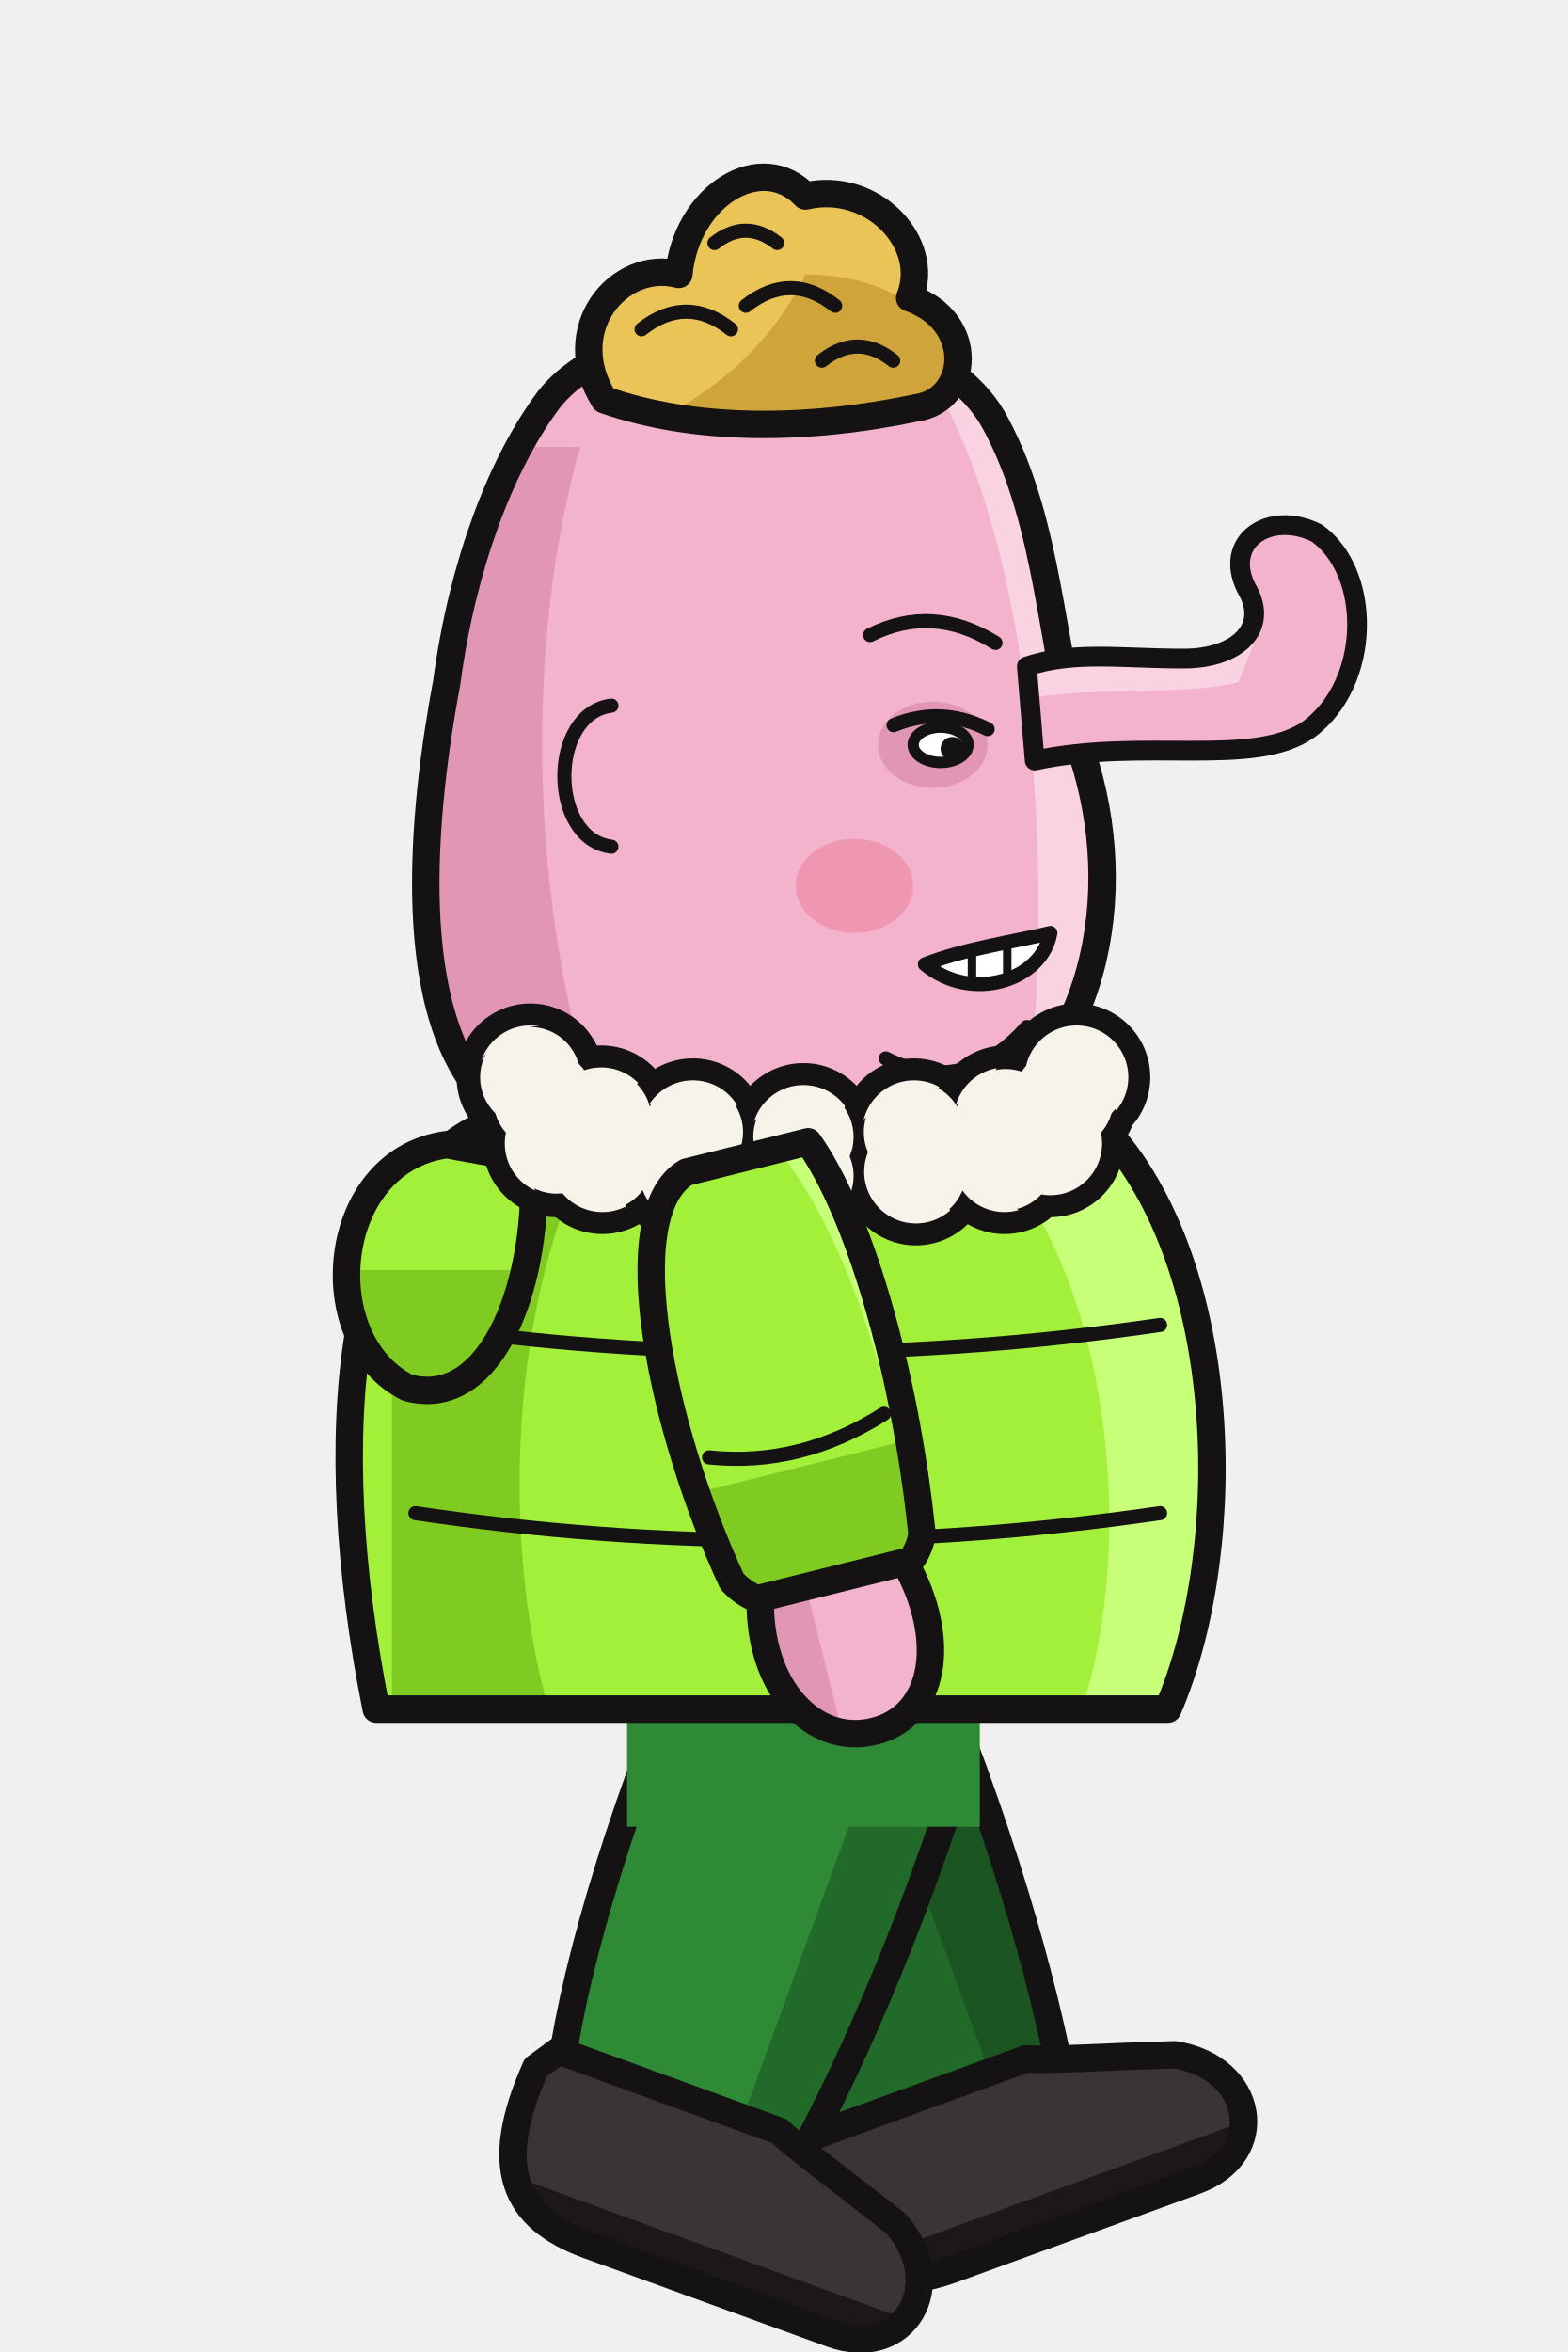
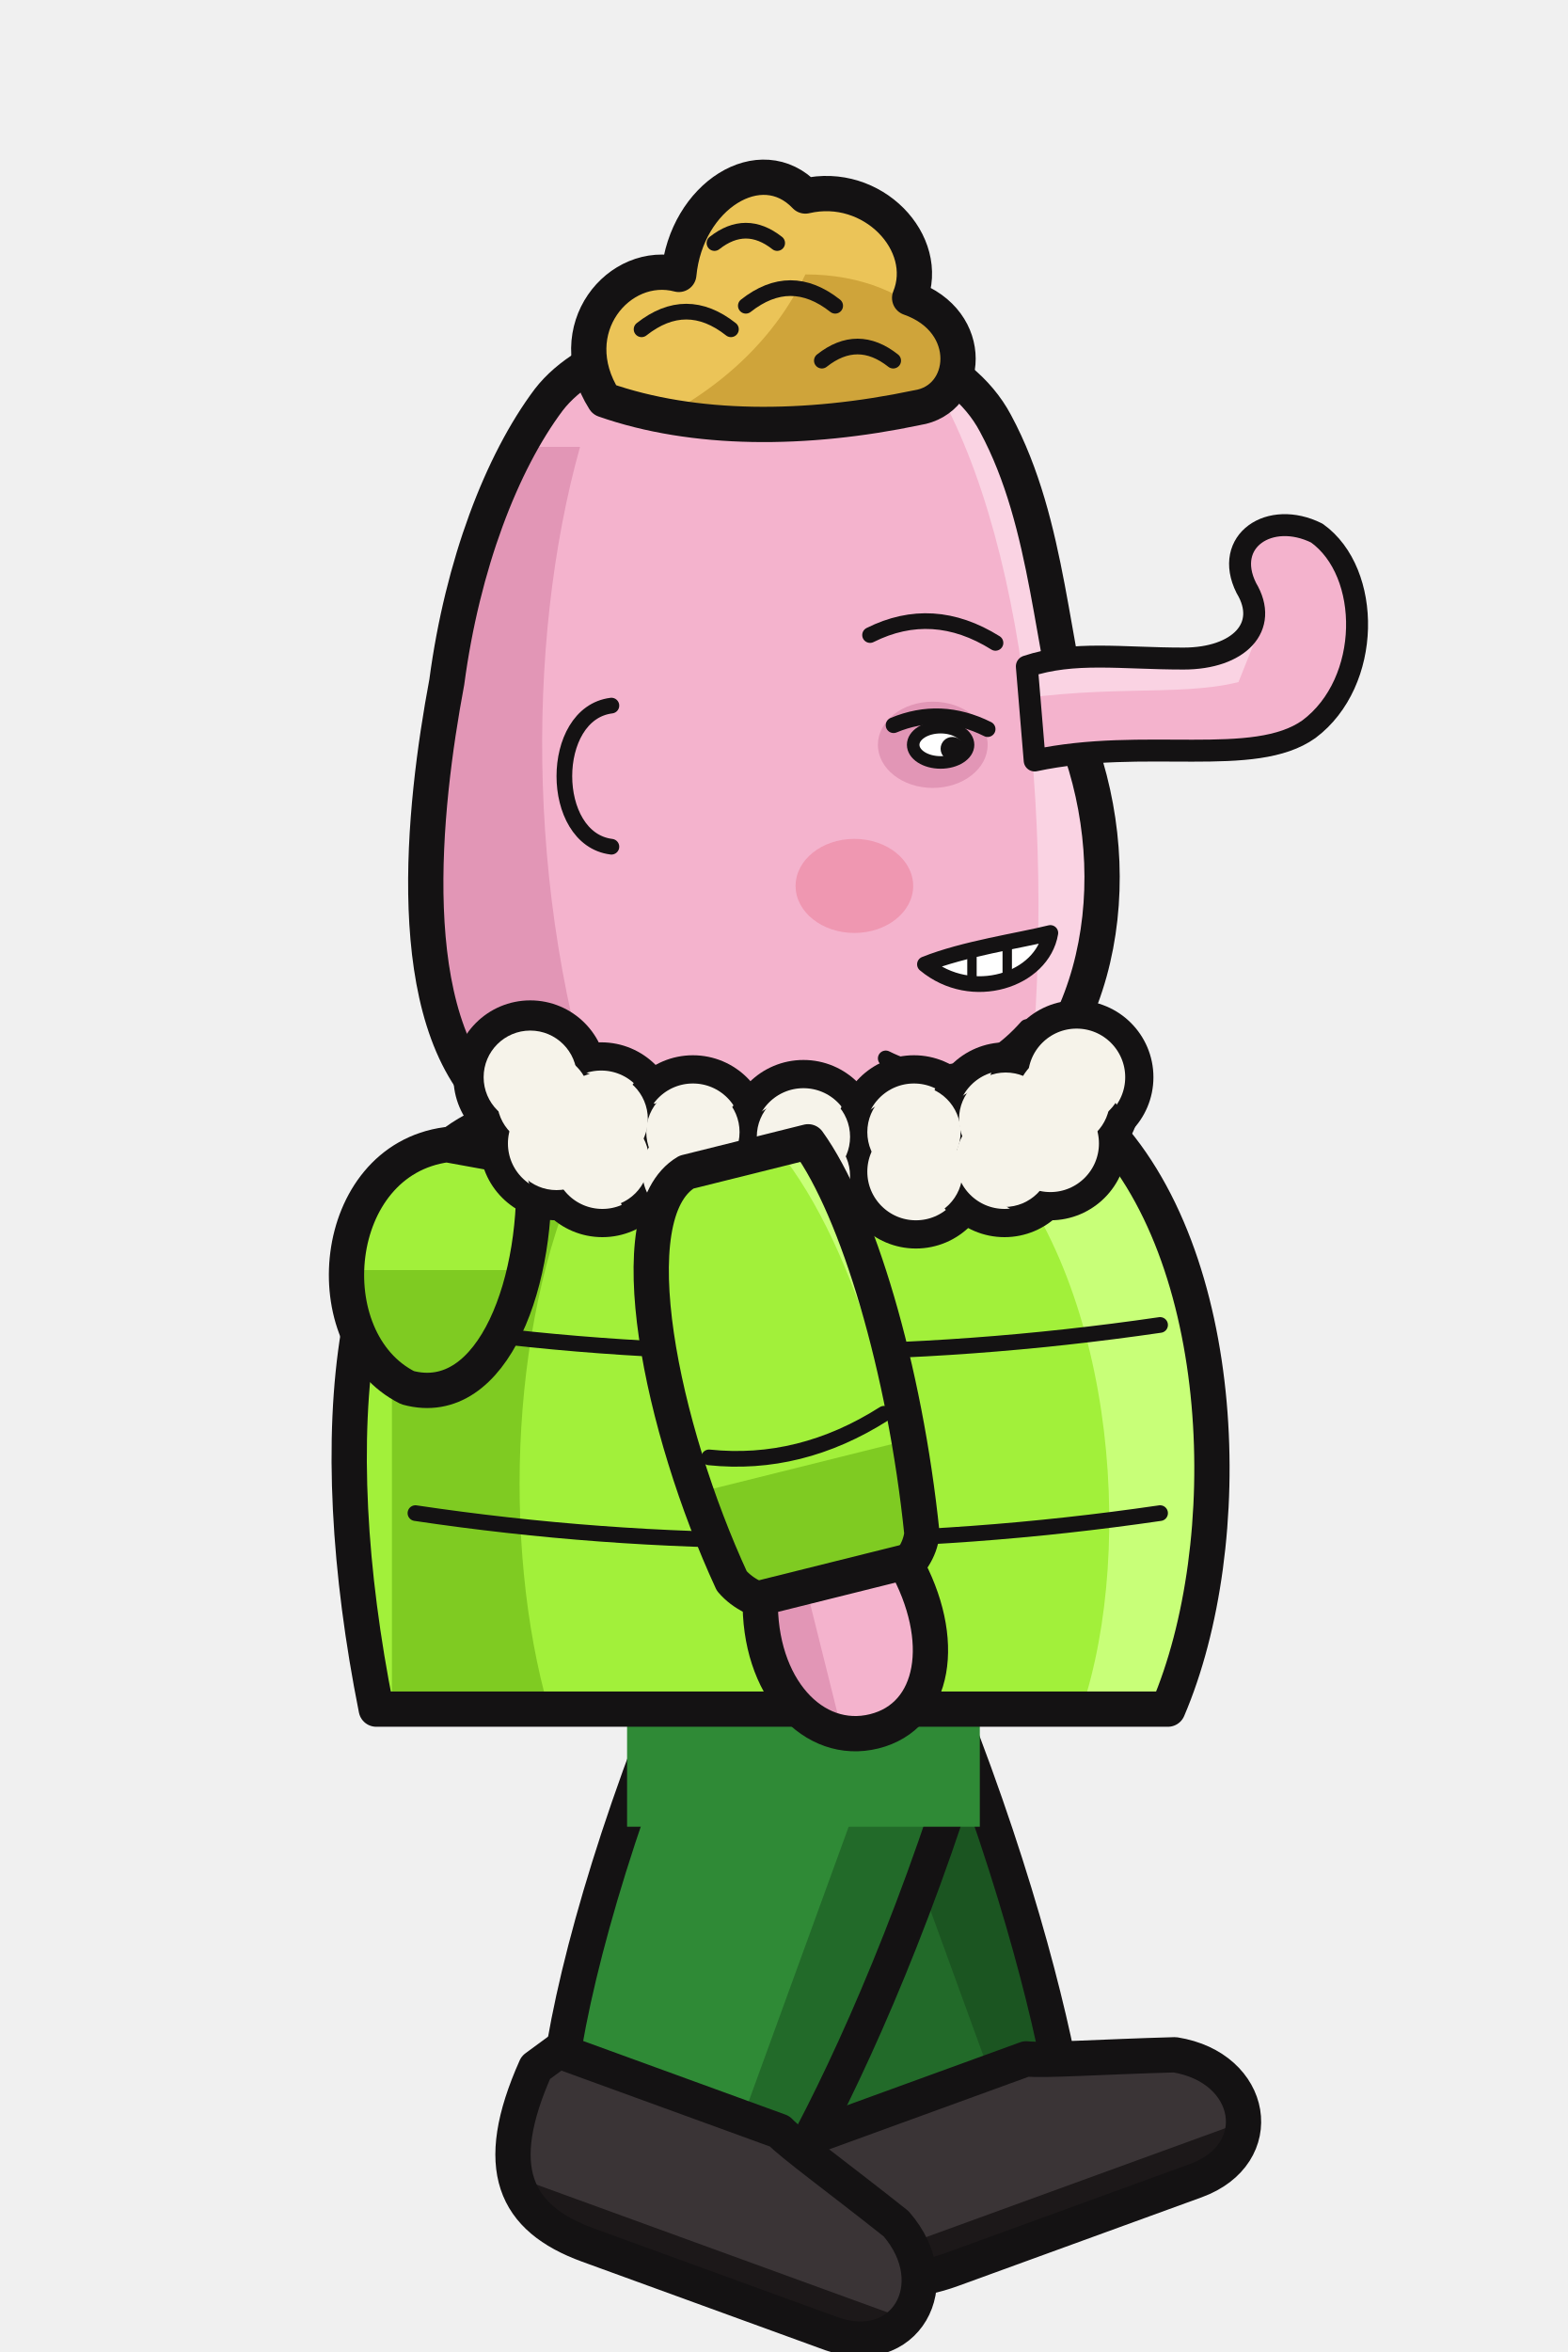
<svg xmlns="http://www.w3.org/2000/svg" width="800" height="1200" viewBox="0 0 400 600">
  <defs>
    <clipPath id="c1">
      <path d="M168,440 L244,440 C246,490 242,530 238,552 L176,552 C170,530 166,490 168,440 Z" />
    </clipPath>
    <clipPath id="c2">
      <path d="M168,546 C166,574 176,584 196,584 L262,584 C282,584 286,562 268,552 C250,546 236,542 232,540 L172,540 Z" />
    </clipPath>
    <clipPath id="c3">
      <path d="M168,440 L244,440 C246,490 242,530 238,552 L176,552 C170,530 166,490 168,440 Z" />
    </clipPath>
    <clipPath id="c4">
      <path d="M168,546 C166,574 176,584 196,584 L262,584 C282,584 286,562 268,552 C250,546 236,542 232,540 L172,540 Z" />
    </clipPath>
    <clipPath id="c5">
      <path d="M126,292 C88,306 82,372 96,442 L298,442 C316,400 314,326 280,292 C246,278 160,278 126,292 Z" />
    </clipPath>
    <clipPath id="c6">
      <path d="M114,298 C84,302 80,348 104,360 C126,366 138,332 136,302 Z" />
    </clipPath>
    <clipPath id="c7">
      <path d="M140,108 C160,82 236,80 254,114 C268,140 268,172 276,198 C288,234 280,278 244,298 C210,310 150,308 126,288 C102,266 108,212 114,180 C118,150 128,124 140,108 Z" />
    </clipPath>
    <clipPath id="c8">
      <path d="M264,200 C292,194 320,202 334,192 C350,180 350,152 336,142 C324,136 312,144 318,156 C324,166 316,174 302,174 C286,174 274,172 262,176 Z" />
    </clipPath>
    <clipPath id="c9">
      <path d="M154.2,108 C142.8,90 158.0,72 173.2,76 C175.1,56 194.1,44 205.5,56 C222.6,52 237.8,68 232.1,82 C249.2,88 247.3,108 234.0,110 C205.5,116 177.0,116 154.2,108 Z" />
    </clipPath>
    <clipPath id="c10">
      <path d="M176,300 C156,306 154,362 162,404 C170,420 206,420 212,404 C218,362 216,320 208,300 Z" />
    </clipPath>
    <clipPath id="c11">
      <path d="M168,410 C162,432 172,450 188,450 C204,450 212,432 206,410 Z" />
    </clipPath>
  </defs>
  <g transform="rotate(-20.0 205 448)">
    <path d="M168,440 L244,440 C246,490 242,530 238,552 L176,552 C170,530 166,490 168,440 Z" fill="#226A29" />
    <g clip-path="url(#c1)">
      <path d="M222,430 L260,430 L260,560 L222,560 Z" fill="#1B5521" />
    </g>
-     <path d="M168,440 L244,440 C246,490 242,530 238,552 L176,552 C170,530 166,490 168,440 Z" fill="none" stroke="#141213" stroke-width="7.0" stroke-linejoin="round" stroke-linecap="round" />
+     <path d="M168,440 L244,440 C246,490 242,530 238,552 L176,552 C170,530 166,490 168,440 Z" fill="none" stroke="#141213" stroke-width="9.0" stroke-linejoin="round" stroke-linecap="round" />
    <path d="M168,546 C166,574 176,584 196,584 L262,584 C282,584 286,562 268,552 C250,546 236,542 232,540 L172,540 Z" fill="#3A3436" />
    <g clip-path="url(#c2)">
      <path d="M150,574 L300,574 L300,600 L150,600 Z" fill="#1C1819" />
    </g>
-     <path d="M168,546 C166,574 176,584 196,584 L262,584 C282,584 286,562 268,552 C250,546 236,542 232,540 L172,540 Z" fill="none" stroke="#141213" stroke-width="7.0" stroke-linejoin="round" stroke-linecap="round" />
+     <path d="M168,546 C166,574 176,584 196,584 L262,584 C282,584 286,562 268,552 C250,546 236,542 232,540 L172,540 Z" fill="none" stroke="#141213" stroke-width="9.0" stroke-linejoin="round" stroke-linecap="round" />
  </g>
  <g transform="rotate(20.0 205 448)">
    <path d="M168,440 L244,440 C246,490 242,530 238,552 L176,552 C170,530 166,490 168,440 Z" fill="#2F8A36" />
    <g clip-path="url(#c3)">
      <path d="M222,430 L260,430 L260,560 L222,560 Z" fill="#226A29" />
    </g>
-     <path d="M168,440 L244,440 C246,490 242,530 238,552 L176,552 C170,530 166,490 168,440 Z" fill="none" stroke="#141213" stroke-width="7.0" stroke-linejoin="round" stroke-linecap="round" />
+     <path d="M168,440 L244,440 C246,490 242,530 238,552 L176,552 C170,530 166,490 168,440 Z" fill="none" stroke="#141213" stroke-width="9.0" stroke-linejoin="round" stroke-linecap="round" />
    <path d="M168,546 C166,574 176,584 196,584 L262,584 C282,584 286,562 268,552 C250,546 236,542 232,540 L172,540 Z" fill="#3A3436" />
    <g clip-path="url(#c4)">
      <path d="M150,574 L300,574 L300,600 L150,600 Z" fill="#1C1819" />
    </g>
-     <path d="M168,546 C166,574 176,584 196,584 L262,584 C282,584 286,562 268,552 C250,546 236,542 232,540 L172,540 Z" fill="none" stroke="#141213" stroke-width="7.0" stroke-linejoin="round" stroke-linecap="round" />
+     <path d="M168,546 C166,574 176,584 196,584 L262,584 C282,584 286,562 268,552 C250,546 236,542 232,540 L172,540 Z" fill="none" stroke="#141213" stroke-width="9.0" stroke-linejoin="round" stroke-linecap="round" />
  </g>
  <path d="M160,436 L250,436 L250,466 L160,466 Z" fill="#2F8A36" />
  <g transform="translate(0,-6.0)">
    <path d="M126,292 C88,306 82,372 96,442 L298,442 C316,400 314,326 280,292 C246,278 160,278 126,292 Z" fill="#A2F03A" />
    <g clip-path="url(#c5)">
      <path d="M100,300 L150,300 C130,340 128,400 140,442 L100,442 Z" fill="#7FCB22" />
    </g>
    <g clip-path="url(#c5)">
      <path d="M250,296 C284,330 290,400 276,442 L310,442 L310,290 Z" fill="#C8FF78" />
    </g>
-     <path d="M126,292 C88,306 82,372 96,442 L298,442 C316,400 314,326 280,292 C246,278 160,278 126,292 Z" fill="none" stroke="#141213" stroke-width="7.0" stroke-linejoin="round" stroke-linecap="round" />
-     <path d="M106,344 Q200,358 296,344" fill="none" stroke="#141213" stroke-width="3.6" stroke-linejoin="round" stroke-linecap="round" />
-     <path d="M106,392 Q200,406 296,392" fill="none" stroke="#141213" stroke-width="3.6" stroke-linejoin="round" stroke-linecap="round" />
+     <path d="M126,292 C88,306 82,372 96,442 L298,442 C316,400 314,326 280,292 C246,278 160,278 126,292 Z" fill="none" stroke="#141213" stroke-width="9.0" stroke-linejoin="round" stroke-linecap="round" />
+     <path d="M106,344 Q200,358 296,344" fill="none" stroke="#141213" stroke-width="4.0" stroke-linejoin="round" stroke-linecap="round" />
+     <path d="M106,392 Q200,406 296,392" fill="none" stroke="#141213" stroke-width="4.0" stroke-linejoin="round" stroke-linecap="round" />
    <path d="M114,298 C84,302 80,348 104,360 C126,366 138,332 136,302 Z" fill="#A2F03A" />
    <g clip-path="url(#c6)">
      <path d="M90,330 L160,330 L160,370 L90,370 Z" fill="#7FCB22" />
    </g>
-     <path d="M114,298 C84,302 80,348 104,360 C126,366 138,332 136,302 Z" fill="none" stroke="#141213" stroke-width="7.0" stroke-linejoin="round" stroke-linecap="round" />
+     <path d="M114,298 C84,302 80,348 104,360 C126,366 138,332 136,302 Z" fill="none" stroke="#141213" stroke-width="9.0" stroke-linejoin="round" stroke-linecap="round" />
    <path d="M140,108 C160,82 236,80 254,114 C268,140 268,172 276,198 C288,234 280,278 244,298 C210,310 150,308 126,288 C102,266 108,212 114,180 C118,150 128,124 140,108 Z" fill="#F4B3CD" />
    <g clip-path="url(#c7)">
      <path d="M110,120 L148,120 C134,170 134,240 156,300 L110,300 Z" fill="#E296B6" />
    </g>
    <g clip-path="url(#c7)">
      <path d="M236,100 C262,140 270,220 262,290 L300,300 L300,90 Z" fill="#FAD3E3" />
    </g>
-     <path d="M140,108 C160,82 236,80 254,114 C268,140 268,172 276,198 C288,234 280,278 244,298 C210,310 150,308 126,288 C102,266 108,212 114,180 C118,150 128,124 140,108 Z" fill="none" stroke="#141213" stroke-width="7.0" stroke-linejoin="round" stroke-linecap="round" />
-     <path d="M156,186 C140,188 140,220 156,222" fill="#F4B3CD" stroke="#141213" stroke-width="3.6" stroke-linejoin="round" stroke-linecap="round" />
+     <path d="M140,108 C160,82 236,80 254,114 C268,140 268,172 276,198 C288,234 280,278 244,298 C210,310 150,308 126,288 C102,266 108,212 114,180 C118,150 128,124 140,108 Z" fill="none" stroke="#141213" stroke-width="9.0" stroke-linejoin="round" stroke-linecap="round" />
+     <path d="M156,186 C140,188 140,220 156,222" fill="#F4B3CD" stroke="#141213" stroke-width="4.0" stroke-linejoin="round" stroke-linecap="round" />
    <ellipse cx="238.0" cy="196.0" rx="14.0" ry="11.0" fill="#E296B6" />
-     <ellipse cx="240.0" cy="196.0" rx="7.0" ry="4.5" fill="#FFFFFF" stroke="#141213" stroke-width="2.88" />
+     <ellipse cx="240.0" cy="196.0" rx="7.0" ry="4.5" fill="#FFFFFF" stroke="#141213" stroke-width="3.2" />
    <ellipse cx="243.0" cy="197.0" rx="3.0" ry="3.0" fill="#141213" />
-     <path d="M228,191 Q240,186 252,192" fill="none" stroke="#141213" stroke-width="3.6" stroke-linejoin="round" stroke-linecap="round" />
-     <path d="M222,168 Q238,160 254,170" fill="none" stroke="#141213" stroke-width="3.6" stroke-linejoin="round" stroke-linecap="round" />
+     <path d="M228,191 Q240,186 252,192" fill="none" stroke="#141213" stroke-width="4.0" stroke-linejoin="round" stroke-linecap="round" />
+     <path d="M222,168 Q238,160 254,170" fill="none" stroke="#141213" stroke-width="4.0" stroke-linejoin="round" stroke-linecap="round" />
    <ellipse cx="218.0" cy="232.0" rx="15.0" ry="12.0" fill="#EE8DA8" opacity="0.75" />
    <path d="M264,200 C292,194 320,202 334,192 C350,180 350,152 336,142 C324,136 312,144 318,156 C324,166 316,174 302,174 C286,174 274,172 262,176 Z" fill="#F4B3CD" />
    <g clip-path="url(#c8)">
      <path d="M250,186 C280,180 300,184 316,180 L320,170 L250,170 Z" fill="#FAD3E3" />
    </g>
-     <path d="M264,200 C292,194 320,202 334,192 C350,180 350,152 336,142 C324,136 312,144 318,156 C324,166 316,174 302,174 C286,174 274,172 262,176 Z" fill="none" stroke="#141213" stroke-width="5.04" stroke-linejoin="round" stroke-linecap="round" />
-     <path d="M236,252 C246,248 260,246 268,244 C266,256 248,262 236,252 Z" fill="#FFFFFF" stroke="#141213" stroke-width="3.6" stroke-linejoin="round" stroke-linecap="round" />
-     <path d="M248,248 L248,256 M257,246 L257,254" fill="none" stroke="#141213" stroke-width="2.16" stroke-linejoin="round" stroke-linecap="round" />
-     <path d="M226,276 Q246,286 262,268" fill="none" stroke="#141213" stroke-width="3.6" stroke-linejoin="round" stroke-linecap="round" />
-     <ellipse cx="135.3" cy="280.8" rx="16.0" ry="16.0" fill="#F6F3EA" stroke="#141213" stroke-width="5.6" />
-     <ellipse cx="138.7" cy="286.5" rx="16.0" ry="16.0" fill="#F6F3EA" stroke="#141213" stroke-width="5.6" />
-     <ellipse cx="153.4" cy="291.5" rx="16.0" ry="16.0" fill="#F6F3EA" stroke="#141213" stroke-width="5.6" />
-     <ellipse cx="176.8" cy="294.8" rx="16.0" ry="16.0" fill="#F6F3EA" stroke="#141213" stroke-width="5.6" />
-     <ellipse cx="205.0" cy="296.0" rx="16.0" ry="16.0" fill="#F6F3EA" stroke="#141213" stroke-width="5.6" />
-     <ellipse cx="233.2" cy="294.8" rx="16.0" ry="16.0" fill="#F6F3EA" stroke="#141213" stroke-width="5.6" />
-     <ellipse cx="256.6" cy="291.5" rx="16.0" ry="16.0" fill="#F6F3EA" stroke="#141213" stroke-width="5.6" />
-     <ellipse cx="271.3" cy="286.5" rx="16.0" ry="16.0" fill="#F6F3EA" stroke="#141213" stroke-width="5.6" />
-     <ellipse cx="274.7" cy="280.8" rx="16.0" ry="16.0" fill="#F6F3EA" stroke="#141213" stroke-width="5.6" />
-     <ellipse cx="142.0" cy="297.7" rx="16.0" ry="16.0" fill="#F6F3EA" stroke="#141213" stroke-width="5.6" />
-     <ellipse cx="153.7" cy="302.0" rx="16.0" ry="16.0" fill="#F6F3EA" stroke="#141213" stroke-width="5.6" />
-     <ellipse cx="176.3" cy="304.9" rx="16.0" ry="16.0" fill="#F6F3EA" stroke="#141213" stroke-width="5.6" />
-     <ellipse cx="205.0" cy="306.0" rx="16.0" ry="16.0" fill="#F6F3EA" stroke="#141213" stroke-width="5.6" />
-     <ellipse cx="233.7" cy="304.9" rx="16.0" ry="16.0" fill="#F6F3EA" stroke="#141213" stroke-width="5.6" />
-     <ellipse cx="256.3" cy="302.0" rx="16.0" ry="16.0" fill="#F6F3EA" stroke="#141213" stroke-width="5.6" />
-     <ellipse cx="268.0" cy="297.7" rx="16.0" ry="16.0" fill="#F6F3EA" stroke="#141213" stroke-width="5.6" />
-     <ellipse cx="135.3" cy="280.8" rx="12.8" ry="12.8" fill="#F6F3EA" />
-     <ellipse cx="138.7" cy="286.5" rx="12.8" ry="12.8" fill="#F6F3EA" />
-     <ellipse cx="153.4" cy="291.5" rx="12.8" ry="12.8" fill="#F6F3EA" />
-     <ellipse cx="176.8" cy="294.8" rx="12.8" ry="12.8" fill="#F6F3EA" />
-     <ellipse cx="205.0" cy="296.0" rx="12.8" ry="12.8" fill="#F6F3EA" />
-     <ellipse cx="233.2" cy="294.8" rx="12.8" ry="12.8" fill="#F6F3EA" />
-     <ellipse cx="256.6" cy="291.5" rx="12.8" ry="12.8" fill="#F6F3EA" />
-     <ellipse cx="271.3" cy="286.5" rx="12.8" ry="12.8" fill="#F6F3EA" />
-     <ellipse cx="274.7" cy="280.8" rx="12.8" ry="12.8" fill="#F6F3EA" />
-     <ellipse cx="142.0" cy="297.7" rx="12.8" ry="12.8" fill="#F6F3EA" />
-     <ellipse cx="153.7" cy="302.0" rx="12.8" ry="12.8" fill="#F6F3EA" />
-     <ellipse cx="176.3" cy="304.9" rx="12.8" ry="12.8" fill="#F6F3EA" />
-     <ellipse cx="205.0" cy="306.0" rx="12.8" ry="12.8" fill="#F6F3EA" />
-     <ellipse cx="233.7" cy="304.9" rx="12.8" ry="12.8" fill="#F6F3EA" />
-     <ellipse cx="256.3" cy="302.0" rx="12.8" ry="12.8" fill="#F6F3EA" />
-     <ellipse cx="268.0" cy="297.7" rx="12.8" ry="12.8" fill="#F6F3EA" />
+     <path d="M264,200 C292,194 320,202 334,192 C350,180 350,152 336,142 C324,136 312,144 318,156 C324,166 316,174 302,174 C286,174 274,172 262,176 Z" fill="none" stroke="#141213" stroke-width="5.6" stroke-linejoin="round" stroke-linecap="round" />
+     <path d="M236,252 C246,248 260,246 268,244 C266,256 248,262 236,252 Z" fill="#FFFFFF" stroke="#141213" stroke-width="4.0" stroke-linejoin="round" stroke-linecap="round" />
+     <path d="M248,248 L248,256 M257,246 L257,254" fill="none" stroke="#141213" stroke-width="2.4" stroke-linejoin="round" stroke-linecap="round" />
+     <path d="M226,276 Q246,286 262,268" fill="none" stroke="#141213" stroke-width="4.0" stroke-linejoin="round" stroke-linecap="round" />
+     <ellipse cx="135.3" cy="280.8" rx="16.0" ry="16.0" fill="#F6F3EA" stroke="#141213" stroke-width="7.2" />
+     <ellipse cx="138.7" cy="286.5" rx="16.0" ry="16.0" fill="#F6F3EA" stroke="#141213" stroke-width="7.2" />
+     <ellipse cx="153.4" cy="291.5" rx="16.0" ry="16.0" fill="#F6F3EA" stroke="#141213" stroke-width="7.2" />
+     <ellipse cx="176.8" cy="294.8" rx="16.0" ry="16.0" fill="#F6F3EA" stroke="#141213" stroke-width="7.2" />
+     <ellipse cx="205.0" cy="296.0" rx="16.0" ry="16.0" fill="#F6F3EA" stroke="#141213" stroke-width="7.2" />
+     <ellipse cx="233.2" cy="294.8" rx="16.0" ry="16.0" fill="#F6F3EA" stroke="#141213" stroke-width="7.2" />
+     <ellipse cx="256.6" cy="291.5" rx="16.0" ry="16.0" fill="#F6F3EA" stroke="#141213" stroke-width="7.2" />
+     <ellipse cx="271.3" cy="286.5" rx="16.0" ry="16.0" fill="#F6F3EA" stroke="#141213" stroke-width="7.2" />
+     <ellipse cx="274.7" cy="280.8" rx="16.0" ry="16.0" fill="#F6F3EA" stroke="#141213" stroke-width="7.2" />
+     <ellipse cx="142.0" cy="297.7" rx="16.0" ry="16.0" fill="#F6F3EA" stroke="#141213" stroke-width="7.2" />
+     <ellipse cx="153.7" cy="302.0" rx="16.0" ry="16.0" fill="#F6F3EA" stroke="#141213" stroke-width="7.2" />
+     <ellipse cx="176.3" cy="304.9" rx="16.0" ry="16.0" fill="#F6F3EA" stroke="#141213" stroke-width="7.2" />
+     <ellipse cx="205.0" cy="306.0" rx="16.0" ry="16.0" fill="#F6F3EA" stroke="#141213" stroke-width="7.2" />
+     <ellipse cx="233.7" cy="304.9" rx="16.0" ry="16.0" fill="#F6F3EA" stroke="#141213" stroke-width="7.2" />
+     <ellipse cx="256.3" cy="302.0" rx="16.0" ry="16.0" fill="#F6F3EA" stroke="#141213" stroke-width="7.2" />
+     <ellipse cx="268.0" cy="297.7" rx="16.0" ry="16.0" fill="#F6F3EA" stroke="#141213" stroke-width="7.2" />
+     <ellipse cx="135.3" cy="280.8" rx="11.9" ry="11.9" fill="#F6F3EA" />
+     <ellipse cx="138.7" cy="286.5" rx="11.9" ry="11.9" fill="#F6F3EA" />
+     <ellipse cx="153.4" cy="291.5" rx="11.9" ry="11.9" fill="#F6F3EA" />
+     <ellipse cx="176.8" cy="294.8" rx="11.9" ry="11.9" fill="#F6F3EA" />
+     <ellipse cx="205.0" cy="296.0" rx="11.9" ry="11.9" fill="#F6F3EA" />
+     <ellipse cx="233.2" cy="294.8" rx="11.9" ry="11.9" fill="#F6F3EA" />
+     <ellipse cx="256.6" cy="291.5" rx="11.9" ry="11.9" fill="#F6F3EA" />
+     <ellipse cx="271.3" cy="286.5" rx="11.9" ry="11.9" fill="#F6F3EA" />
+     <ellipse cx="274.7" cy="280.8" rx="11.9" ry="11.9" fill="#F6F3EA" />
+     <ellipse cx="142.0" cy="297.7" rx="11.9" ry="11.9" fill="#F6F3EA" />
+     <ellipse cx="153.7" cy="302.0" rx="11.9" ry="11.9" fill="#F6F3EA" />
+     <ellipse cx="176.3" cy="304.9" rx="11.9" ry="11.9" fill="#F6F3EA" />
+     <ellipse cx="205.0" cy="306.0" rx="11.9" ry="11.9" fill="#F6F3EA" />
+     <ellipse cx="233.7" cy="304.9" rx="11.9" ry="11.9" fill="#F6F3EA" />
+     <ellipse cx="256.3" cy="302.0" rx="11.9" ry="11.9" fill="#F6F3EA" />
+     <ellipse cx="268.0" cy="297.7" rx="11.9" ry="11.9" fill="#F6F3EA" />
    <path d="M154.2,108 C142.8,90 158.0,72 173.2,76 C175.1,56 194.1,44 205.5,56 C222.6,52 237.8,68 232.1,82 C249.2,88 247.3,108 234.0,110 C205.5,116 177.0,116 154.2,108 Z" fill="#EBC458" />
    <g clip-path="url(#c9)">
      <path d="M205.5,76 C234.0,76 253.0,96 243.5,121 L148.5,121 C177.0,112 196,96 205.5,76 Z" fill="#CFA43A" />
    </g>
-     <path d="M154.2,108 C142.8,90 158.0,72 173.2,76 C175.1,56 194.1,44 205.5,56 C222.6,52 237.8,68 232.1,82 C249.2,88 247.3,108 234.0,110 C205.5,116 177.0,116 154.2,108 Z" fill="none" stroke="#141213" stroke-width="7.0" stroke-linejoin="round" stroke-linecap="round" />
-     <path d="M163.7,90.0 Q175.1,81.0 186.5,90.0" fill="none" stroke="#141213" stroke-width="3.6" stroke-linejoin="round" stroke-linecap="round" />
-     <path d="M190.3,84.0 Q201.7,75.0 213.1,84.0" fill="none" stroke="#141213" stroke-width="3.6" stroke-linejoin="round" stroke-linecap="round" />
-     <path d="M182.3,68.0 Q190.3,61.7 198.3,68.0" fill="none" stroke="#141213" stroke-width="3.6" stroke-linejoin="round" stroke-linecap="round" />
-     <path d="M209.7,98.0 Q218.8,90.8 227.9,98.0" fill="none" stroke="#141213" stroke-width="3.6" stroke-linejoin="round" stroke-linecap="round" />
+     <path d="M154.2,108 C142.8,90 158.0,72 173.2,76 C175.1,56 194.1,44 205.5,56 C222.6,52 237.8,68 232.1,82 C249.2,88 247.3,108 234.0,110 C205.5,116 177.0,116 154.2,108 Z" fill="none" stroke="#141213" stroke-width="9.0" stroke-linejoin="round" stroke-linecap="round" />
+     <path d="M163.7,90.0 Q175.1,81.0 186.5,90.0" fill="none" stroke="#141213" stroke-width="4.0" stroke-linejoin="round" stroke-linecap="round" />
+     <path d="M190.3,84.0 Q201.7,75.0 213.1,84.0" fill="none" stroke="#141213" stroke-width="4.0" stroke-linejoin="round" stroke-linecap="round" />
+     <path d="M182.3,68.0 Q190.3,61.7 198.3,68.0" fill="none" stroke="#141213" stroke-width="4.0" stroke-linejoin="round" stroke-linecap="round" />
+     <path d="M209.7,98.0 Q218.8,90.8 227.9,98.0" fill="none" stroke="#141213" stroke-width="4.0" stroke-linejoin="round" stroke-linecap="round" />
    <g transform="rotate(-14.0 196 306)">
      <path d="M176,300 C156,306 154,362 162,404 C170,420 206,420 212,404 C218,362 216,320 208,300 Z" fill="#A2F03A" />
      <g clip-path="url(#c10)">
        <path d="M150,380 L230,380 L230,430 L150,430 Z" fill="#7FCB22" />
      </g>
      <g clip-path="url(#c10)">
        <path d="M200,300 C214,330 214,380 208,410 L230,410 L230,300 Z" fill="#C8FF78" />
      </g>
-       <path d="M176,300 C156,306 154,362 162,404 C170,420 206,420 212,404 C218,362 216,320 208,300 Z" fill="none" stroke="#141213" stroke-width="7.0" stroke-linejoin="round" stroke-linecap="round" />
-       <path d="M164,372 Q186,380 210,372" fill="none" stroke="#141213" stroke-width="3.6" stroke-linejoin="round" stroke-linecap="round" />
+       <path d="M176,300 C156,306 154,362 162,404 C170,420 206,420 212,404 C218,362 216,320 208,300 Z" fill="none" stroke="#141213" stroke-width="9.0" stroke-linejoin="round" stroke-linecap="round" />
+       <path d="M164,372 Q186,380 210,372" fill="none" stroke="#141213" stroke-width="4.0" stroke-linejoin="round" stroke-linecap="round" />
      <path d="M168,410 C162,432 172,450 188,450 C204,450 212,432 206,410 Z" fill="#F4B3CD" />
      <g clip-path="url(#c11)">
        <path d="M150,410 L180,410 L180,460 L150,460 Z" fill="#E296B6" />
      </g>
-       <path d="M168,410 C162,432 172,450 188,450 C204,450 212,432 206,410 Z" fill="none" stroke="#141213" stroke-width="7.0" stroke-linejoin="round" stroke-linecap="round" />
+       <path d="M168,410 C162,432 172,450 188,450 C204,450 212,432 206,410 Z" fill="none" stroke="#141213" stroke-width="9.0" stroke-linejoin="round" stroke-linecap="round" />
    </g>
  </g>
</svg>
